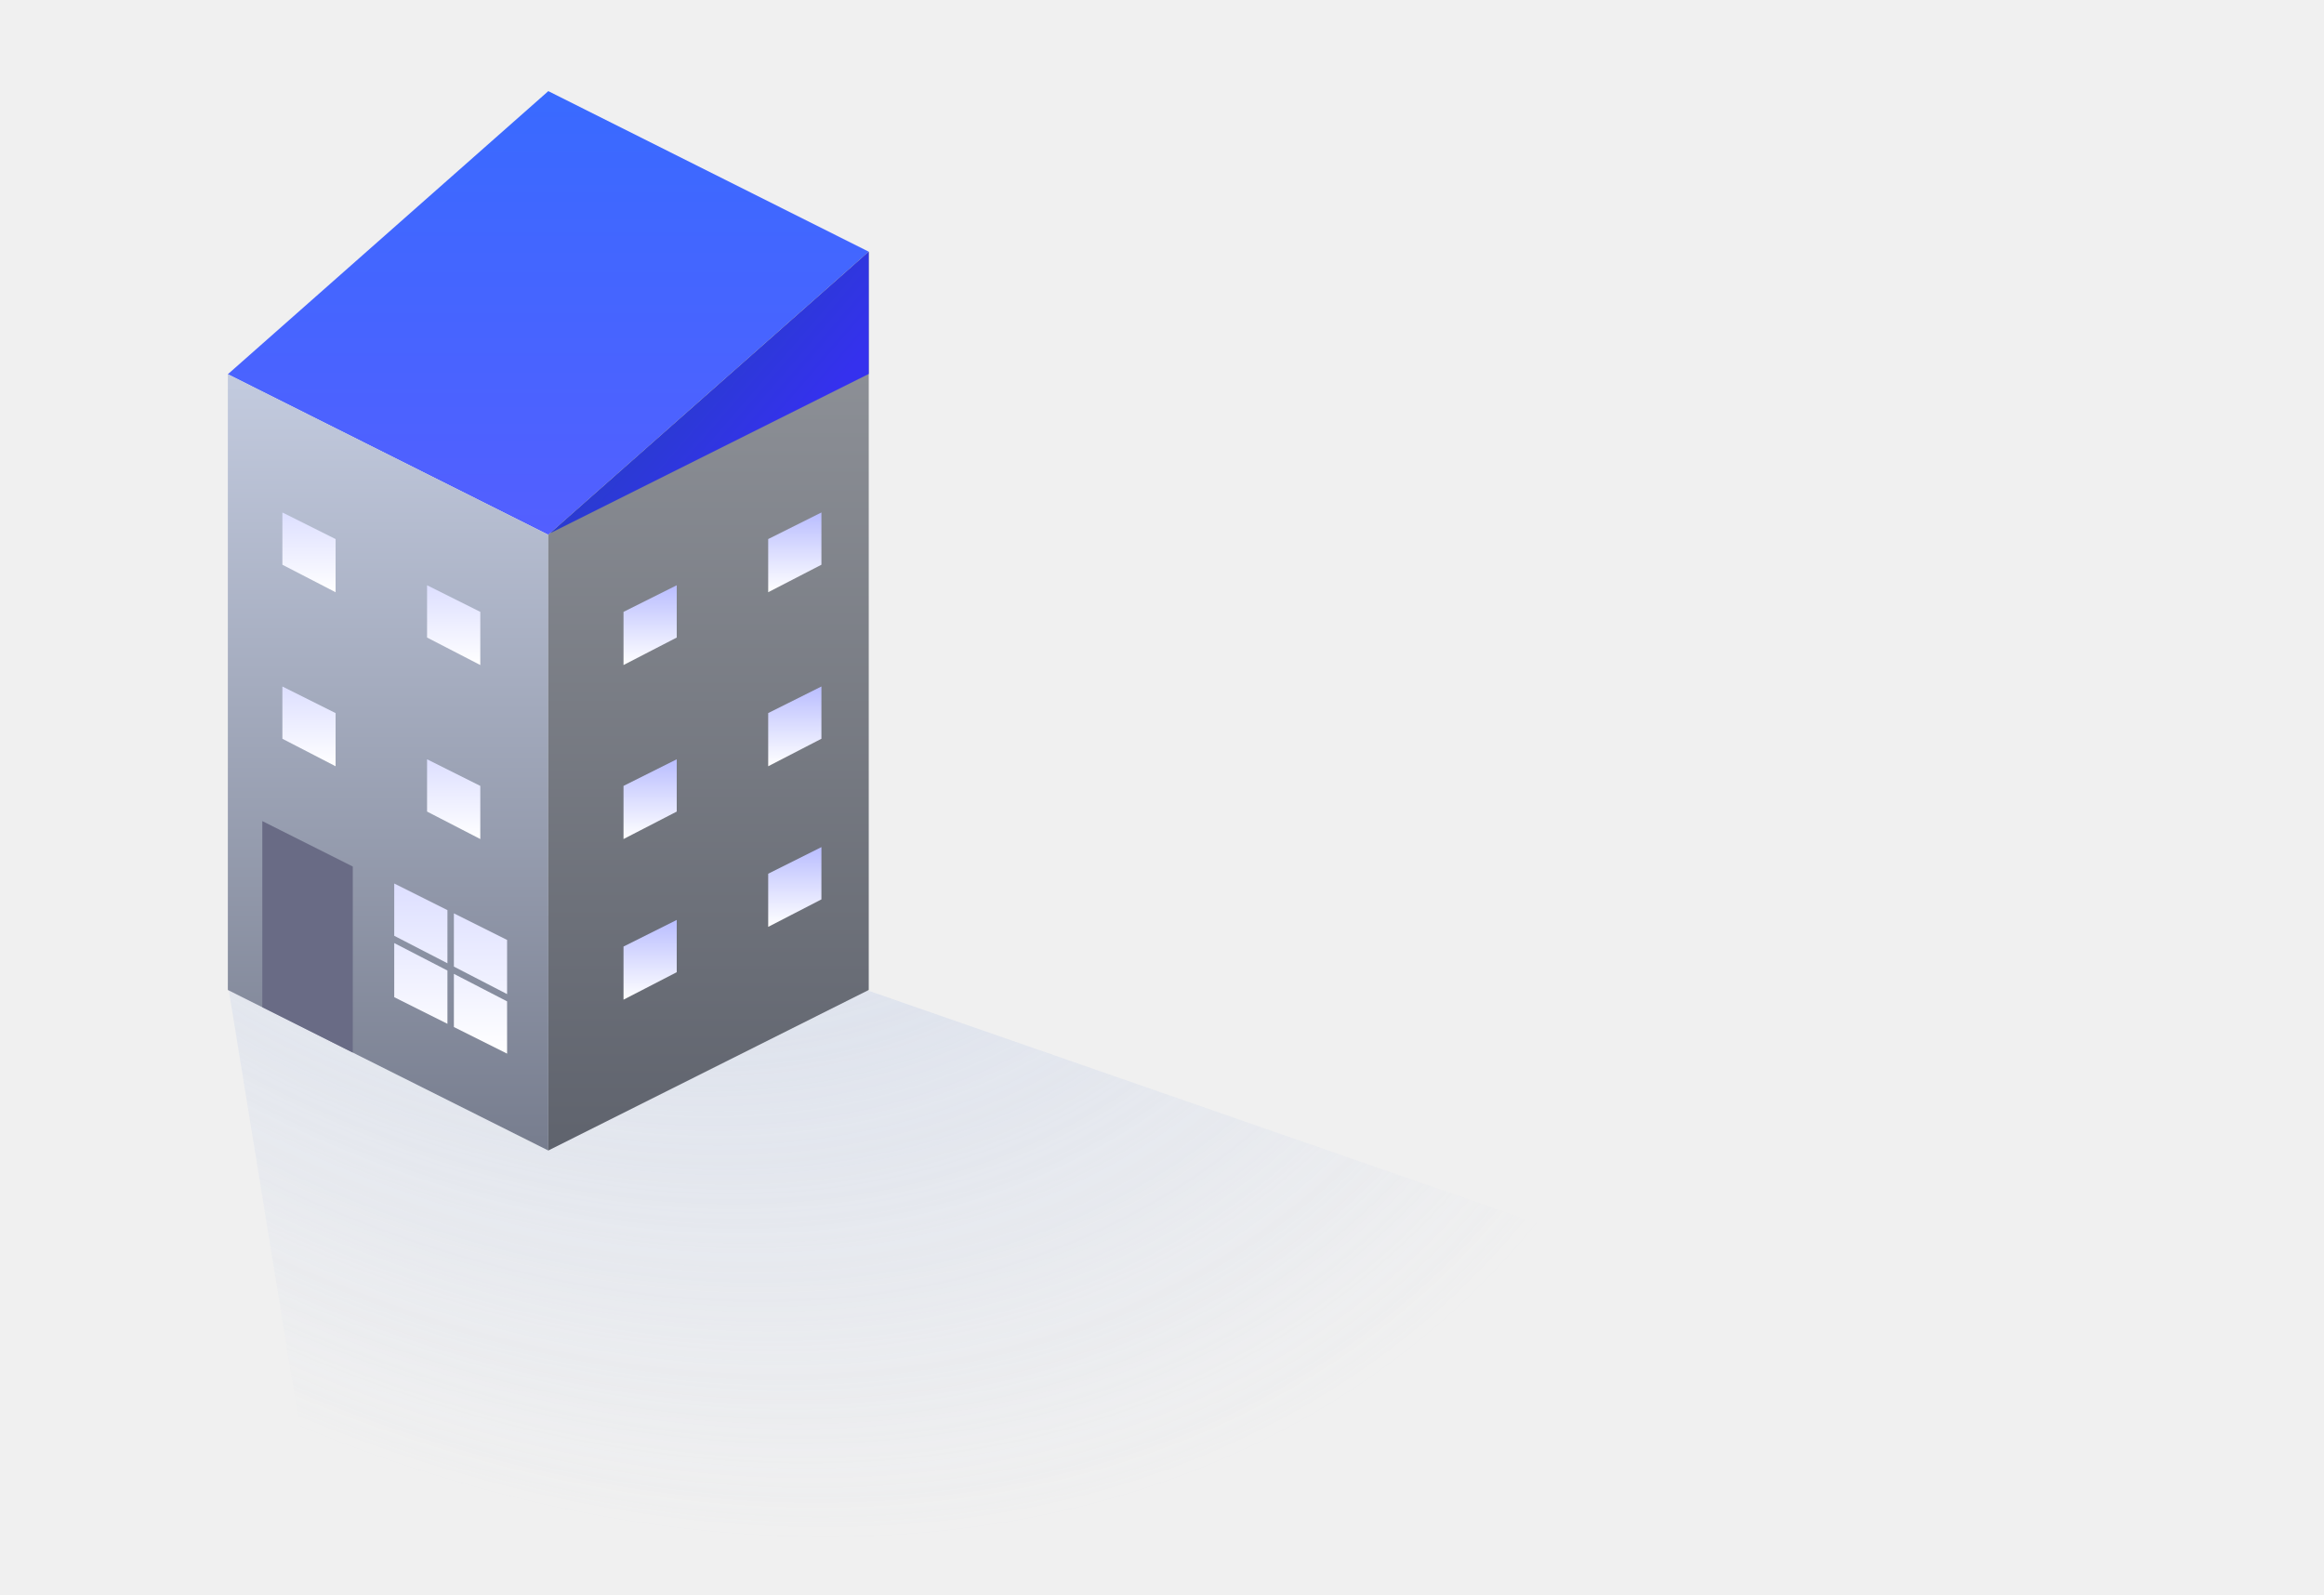
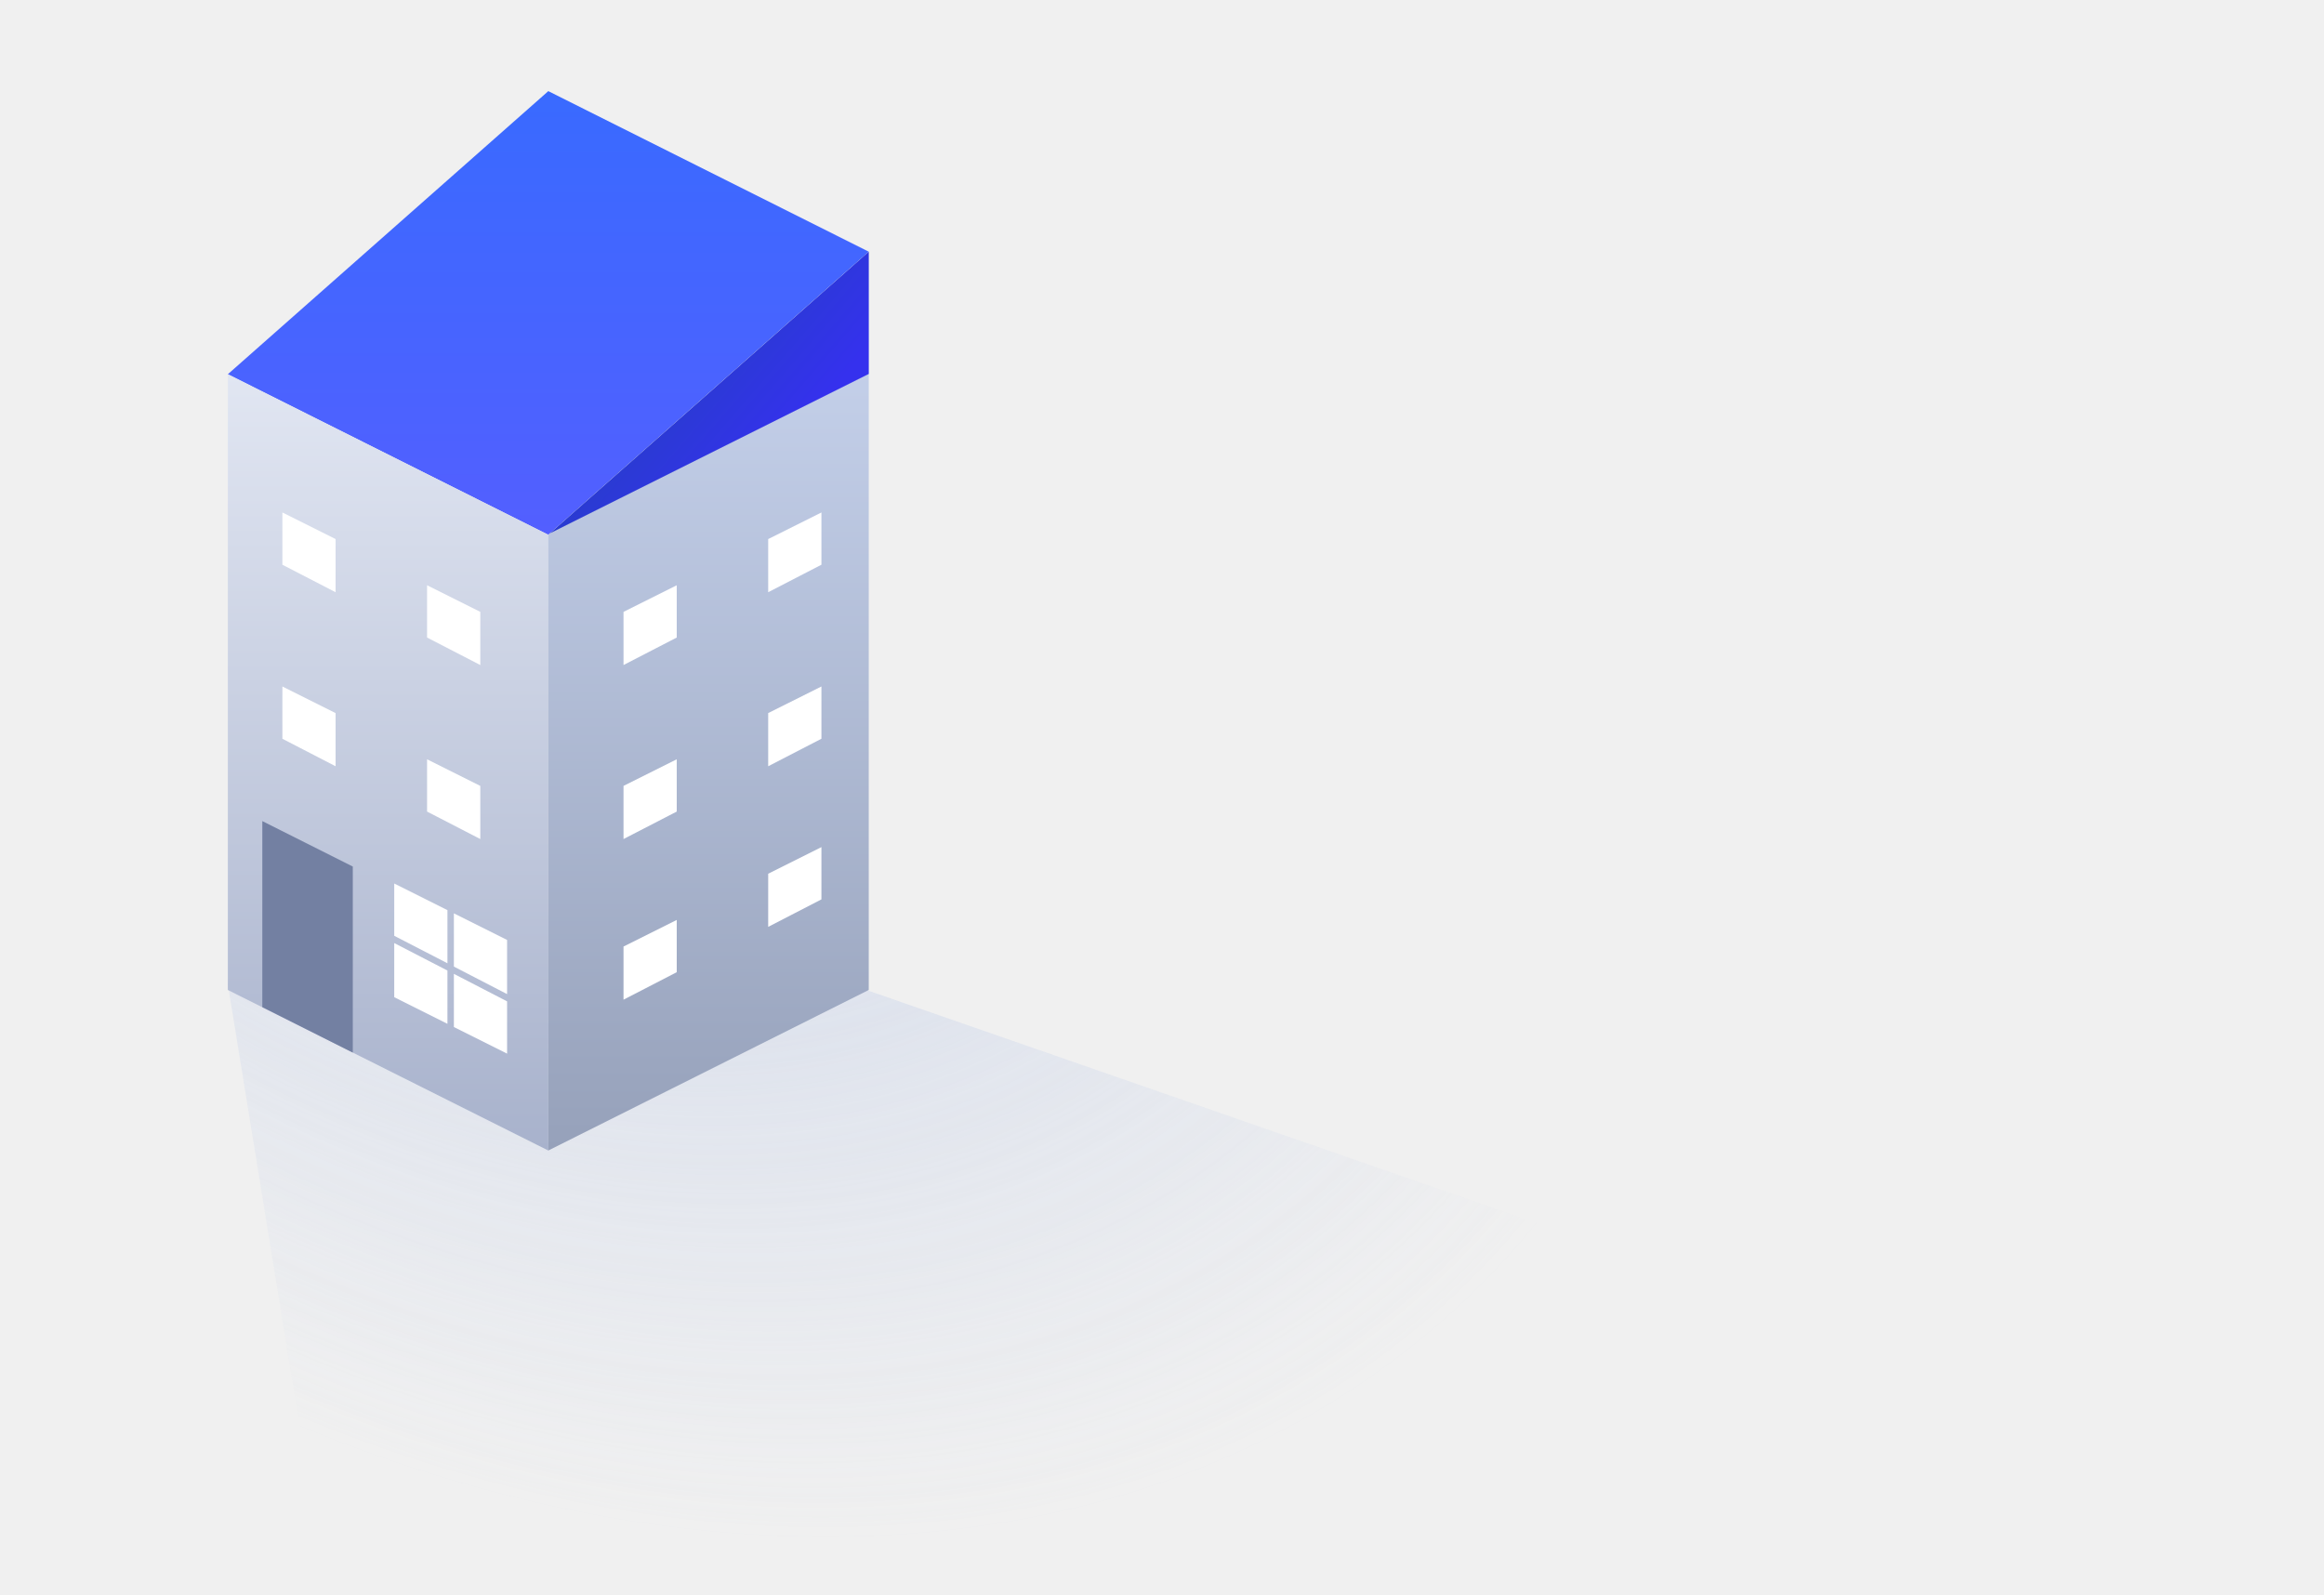
<svg xmlns="http://www.w3.org/2000/svg" width="102" height="70" viewBox="0 0 102 70" fill="none">
-   <g clip-path="url(#clip0_887_1898)">
-     <path opacity="0.75" d="M37.312 43.208L32.167 38.458L10 43.208L15 74L88.5 61L37.312 43.208Z" fill="url(#paint0_radial_887_1898)" />
-     <path d="M24.065 4L10 16.427L24.065 23.475L38.13 11.048L24.065 4Z" fill="url(#paint1_linear_887_1898)" />
-     <path d="M24.065 50.502L10 43.455V16.427L24.065 23.475V50.502Z" fill="url(#paint2_linear_887_1898)" />
-     <path d="M24.064 50.502L38.129 43.455V11.049L24.064 23.475V50.502Z" fill="url(#paint3_linear_887_1898)" />
-     <path fill-rule="evenodd" clip-rule="evenodd" d="M38.129 16.414L24.14 23.409L38.129 11.049V16.414Z" fill="url(#paint4_linear_887_1898)" />
-     <path d="M15.484 46.204L11.513 44.209V36.042L15.484 38.037V46.204Z" fill="#696B85" />
-     <path d="M19.921 42.429V40.092L22.256 41.259V43.636L19.921 42.429Z" fill="url(#paint5_linear_887_1898)" />
-     <path d="M19.638 42.283L17.303 41.077V38.782L19.638 39.95V42.283Z" fill="url(#paint6_linear_887_1898)" />
-     <path d="M19.921 42.748L22.256 43.955V46.25L19.921 45.082V42.748Z" fill="url(#paint7_linear_887_1898)" />
-     <path d="M19.638 42.602V44.941L17.303 43.772V41.396L19.638 42.602Z" fill="url(#paint8_linear_887_1898)" />
-     <path d="M14.729 33.635L12.394 32.428V30.133L14.729 31.301V33.635Z" fill="url(#paint9_linear_887_1898)" />
-     <path d="M21.08 36.83L18.744 35.624V33.329L21.08 34.497V36.83Z" fill="url(#paint10_linear_887_1898)" />
-     <path d="M14.729 25.996L12.394 24.789V22.495L14.729 23.662V25.996Z" fill="url(#paint11_linear_887_1898)" />
-     <path d="M21.08 29.192L18.744 27.985V25.69L21.08 26.858V29.192Z" fill="url(#paint12_linear_887_1898)" />
-     <path d="M33.716 33.635L36.052 32.428V30.133L33.716 31.301V33.635Z" fill="url(#paint13_linear_887_1898)" />
-     <path d="M27.366 36.83L29.702 35.624V33.329L27.366 34.497V36.83Z" fill="url(#paint14_linear_887_1898)" />
-     <path d="M33.716 40.685L36.052 39.479V37.184L33.716 38.352V40.685Z" fill="url(#paint15_linear_887_1898)" />
-     <path d="M27.366 43.881L29.702 42.675V40.381L27.366 41.548V43.881Z" fill="url(#paint16_linear_887_1898)" />
-     <path d="M33.716 25.996L36.052 24.789V22.495L33.716 23.662V25.996Z" fill="url(#paint17_linear_887_1898)" />
-     <path d="M27.366 29.192L29.702 27.985V25.69L27.366 26.858V29.192Z" fill="url(#paint18_linear_887_1898)" />
+   <g clip-path="url(#clip0_888_2494)">
+     <path opacity="0.75" d="M37.312 43.208L32.167 38.458L10 43.208L15 74L88.5 61L37.312 43.208Z" fill="url(#paint0_radial_888_2494)" />
+     <path d="M24.065 4L10 16.427L24.065 23.475L38.13 11.048L24.065 4Z" fill="url(#paint1_linear_888_2494)" />
+     <path d="M24.065 50.502L10 43.455V16.427L24.065 23.475V50.502Z" fill="url(#paint2_linear_888_2494)" />
+     <path d="M24.064 50.502L38.129 43.455V11.049L24.064 23.475V50.502Z" fill="url(#paint3_linear_888_2494)" />
+     <path fill-rule="evenodd" clip-rule="evenodd" d="M38.129 16.414L24.14 23.409L38.129 11.049V16.414Z" fill="url(#paint4_linear_888_2494)" />
+     <path d="M15.484 46.204L11.513 44.209V36.042L15.484 38.037V46.204Z" fill="#7380A2" />
+     <path d="M19.921 42.429V40.092L22.256 41.259V43.636L19.921 42.429Z" fill="white" />
+     <path d="M19.638 42.283L17.303 41.077V38.782L19.638 39.95V42.283Z" fill="white" />
+     <path d="M19.921 42.748L22.256 43.955V46.25L19.921 45.082V42.748Z" fill="white" />
+     <path d="M19.638 42.602V44.941L17.303 43.772V41.396L19.638 42.602Z" fill="white" />
+     <path d="M14.729 33.635L12.394 32.428V30.133L14.729 31.301V33.635Z" fill="white" />
+     <path d="M21.08 36.83L18.744 35.624V33.329L21.08 34.497V36.83Z" fill="white" />
+     <path d="M14.729 25.996L12.394 24.789V22.495L14.729 23.662V25.996Z" fill="white" />
+     <path d="M21.08 29.192L18.744 27.985V25.69L21.08 26.858V29.192Z" fill="white" />
+     <path d="M33.716 33.635L36.052 32.428V30.133L33.716 31.301V33.635Z" fill="white" />
+     <path d="M27.366 36.83L29.702 35.624V33.329L27.366 34.497V36.83Z" fill="white" />
+     <path d="M33.716 40.685L36.052 39.479V37.184L33.716 38.352V40.685Z" fill="white" />
+     <path d="M27.366 43.881L29.702 42.675V40.381L27.366 41.548V43.881Z" fill="white" />
+     <path d="M33.716 25.996L36.052 24.789V22.495L33.716 23.662V25.996Z" fill="white" />
+     <path d="M27.366 29.192L29.702 27.985V25.69L27.366 26.858V29.192Z" fill="white" />
  </g>
  <defs>
-     <radialGradient id="paint0_radial_887_1898" cx="0" cy="0" r="1" gradientUnits="userSpaceOnUse" gradientTransform="translate(21.5 13) rotate(44.3415) scale(61.5224 47.1453)">
+     <radialGradient id="paint0_radial_888_2494" cx="0" cy="0" r="1" gradientUnits="userSpaceOnUse" gradientTransform="translate(21.5 13) rotate(44.3415) scale(61.5224 47.1453)">
      <stop stop-color="#B9C8E8" />
      <stop offset="1" stop-color="#B9C8E8" stop-opacity="0" />
    </radialGradient>
-     <linearGradient id="paint1_linear_887_1898" x1="24.065" y1="4" x2="24.065" y2="23.475" gradientUnits="userSpaceOnUse">
+     <linearGradient id="paint1_linear_888_2494" x1="24.065" y1="4" x2="24.065" y2="23.475" gradientUnits="userSpaceOnUse">
      <stop stop-color="#396AFF" />
      <stop offset="1" stop-color="#535FFF" />
    </linearGradient>
-     <linearGradient id="paint2_linear_887_1898" x1="17.032" y1="16.427" x2="17.032" y2="50.502" gradientUnits="userSpaceOnUse">
-       <stop stop-color="#C3CBDF" />
-       <stop offset="1" stop-color="#777D8E" />
+     <linearGradient id="paint2_linear_888_2494" x1="17.032" y1="16.427" x2="17.032" y2="50.502" gradientUnits="userSpaceOnUse">
+       <stop stop-color="#E1E6F2" />
+       <stop offset="1" stop-color="#A8B2CC" />
    </linearGradient>
-     <linearGradient id="paint3_linear_887_1898" x1="31.097" y1="11.049" x2="31.097" y2="50.502" gradientUnits="userSpaceOnUse">
-       <stop stop-color="#93969C" />
-       <stop offset="1" stop-color="#5F636D" />
+     <linearGradient id="paint3_linear_888_2494" x1="31.097" y1="11.049" x2="31.097" y2="50.502" gradientUnits="userSpaceOnUse">
+       <stop stop-color="#CAD6F0" />
+       <stop offset="1" stop-color="#96A1BA" />
    </linearGradient>
-     <linearGradient id="paint4_linear_887_1898" x1="19.041" y1="12.958" x2="31.134" y2="23.409" gradientUnits="userSpaceOnUse">
+     <linearGradient id="paint4_linear_888_2494" x1="19.041" y1="12.958" x2="31.134" y2="23.409" gradientUnits="userSpaceOnUse">
      <stop stop-color="#134F95" />
      <stop offset="1" stop-color="#3531EE" />
    </linearGradient>
-     <linearGradient id="paint5_linear_887_1898" x1="21.088" y1="38.958" x2="21.088" y2="46.458" gradientUnits="userSpaceOnUse">
-       <stop stop-color="#DDDFFF" />
-       <stop offset="1" stop-color="white" />
-     </linearGradient>
-     <linearGradient id="paint6_linear_887_1898" x1="18.47" y1="38.782" x2="18.47" y2="45.958" gradientUnits="userSpaceOnUse">
-       <stop stop-color="#DDDFFF" />
-       <stop offset="1" stop-color="white" />
-     </linearGradient>
-     <linearGradient id="paint7_linear_887_1898" x1="21.088" y1="38.958" x2="21.088" y2="46.25" gradientUnits="userSpaceOnUse">
-       <stop stop-color="#DDDFFF" />
-       <stop offset="1" stop-color="white" />
-     </linearGradient>
-     <linearGradient id="paint8_linear_887_1898" x1="18.47" y1="38.958" x2="18.47" y2="45.958" gradientUnits="userSpaceOnUse">
-       <stop stop-color="#DDDFFF" />
-       <stop offset="1" stop-color="white" />
-     </linearGradient>
-     <linearGradient id="paint9_linear_887_1898" x1="13.561" y1="30.133" x2="13.561" y2="33.635" gradientUnits="userSpaceOnUse">
-       <stop stop-color="#DDDFFF" />
-       <stop offset="1" stop-color="white" />
-     </linearGradient>
-     <linearGradient id="paint10_linear_887_1898" x1="19.912" y1="33.329" x2="19.912" y2="36.83" gradientUnits="userSpaceOnUse">
-       <stop stop-color="#DDDFFF" />
-       <stop offset="1" stop-color="white" />
-     </linearGradient>
-     <linearGradient id="paint11_linear_887_1898" x1="13.561" y1="22.495" x2="13.561" y2="25.996" gradientUnits="userSpaceOnUse">
-       <stop stop-color="#DDDFFF" />
-       <stop offset="1" stop-color="white" />
-     </linearGradient>
-     <linearGradient id="paint12_linear_887_1898" x1="19.912" y1="25.69" x2="19.912" y2="29.192" gradientUnits="userSpaceOnUse">
-       <stop stop-color="#DDDFFF" />
-       <stop offset="1" stop-color="white" />
-     </linearGradient>
-     <linearGradient id="paint13_linear_887_1898" x1="34.884" y1="30.133" x2="34.884" y2="33.635" gradientUnits="userSpaceOnUse">
-       <stop stop-color="#B9BDFF" />
-       <stop offset="1" stop-color="white" />
-     </linearGradient>
-     <linearGradient id="paint14_linear_887_1898" x1="28.534" y1="33.329" x2="28.534" y2="36.83" gradientUnits="userSpaceOnUse">
-       <stop stop-color="#B9BDFF" />
-       <stop offset="1" stop-color="white" />
-     </linearGradient>
-     <linearGradient id="paint15_linear_887_1898" x1="34.884" y1="37.184" x2="34.884" y2="40.685" gradientUnits="userSpaceOnUse">
-       <stop stop-color="#B9BDFF" />
-       <stop offset="1" stop-color="white" />
-     </linearGradient>
-     <linearGradient id="paint16_linear_887_1898" x1="28.534" y1="40.381" x2="28.534" y2="43.881" gradientUnits="userSpaceOnUse">
-       <stop stop-color="#B9BDFF" />
-       <stop offset="1" stop-color="white" />
-     </linearGradient>
-     <linearGradient id="paint17_linear_887_1898" x1="34.884" y1="22.495" x2="34.884" y2="25.996" gradientUnits="userSpaceOnUse">
-       <stop stop-color="#B9BDFF" />
-       <stop offset="1" stop-color="white" />
-     </linearGradient>
-     <linearGradient id="paint18_linear_887_1898" x1="28.534" y1="25.69" x2="28.534" y2="29.192" gradientUnits="userSpaceOnUse">
-       <stop stop-color="#B9BDFF" />
-       <stop offset="1" stop-color="white" />
-     </linearGradient>
-     <clipPath id="clip0_887_1898">
+     <clipPath id="clip0_888_2494">
      <rect width="102" height="70" rx="13" fill="white" />
    </clipPath>
  </defs>
</svg>
